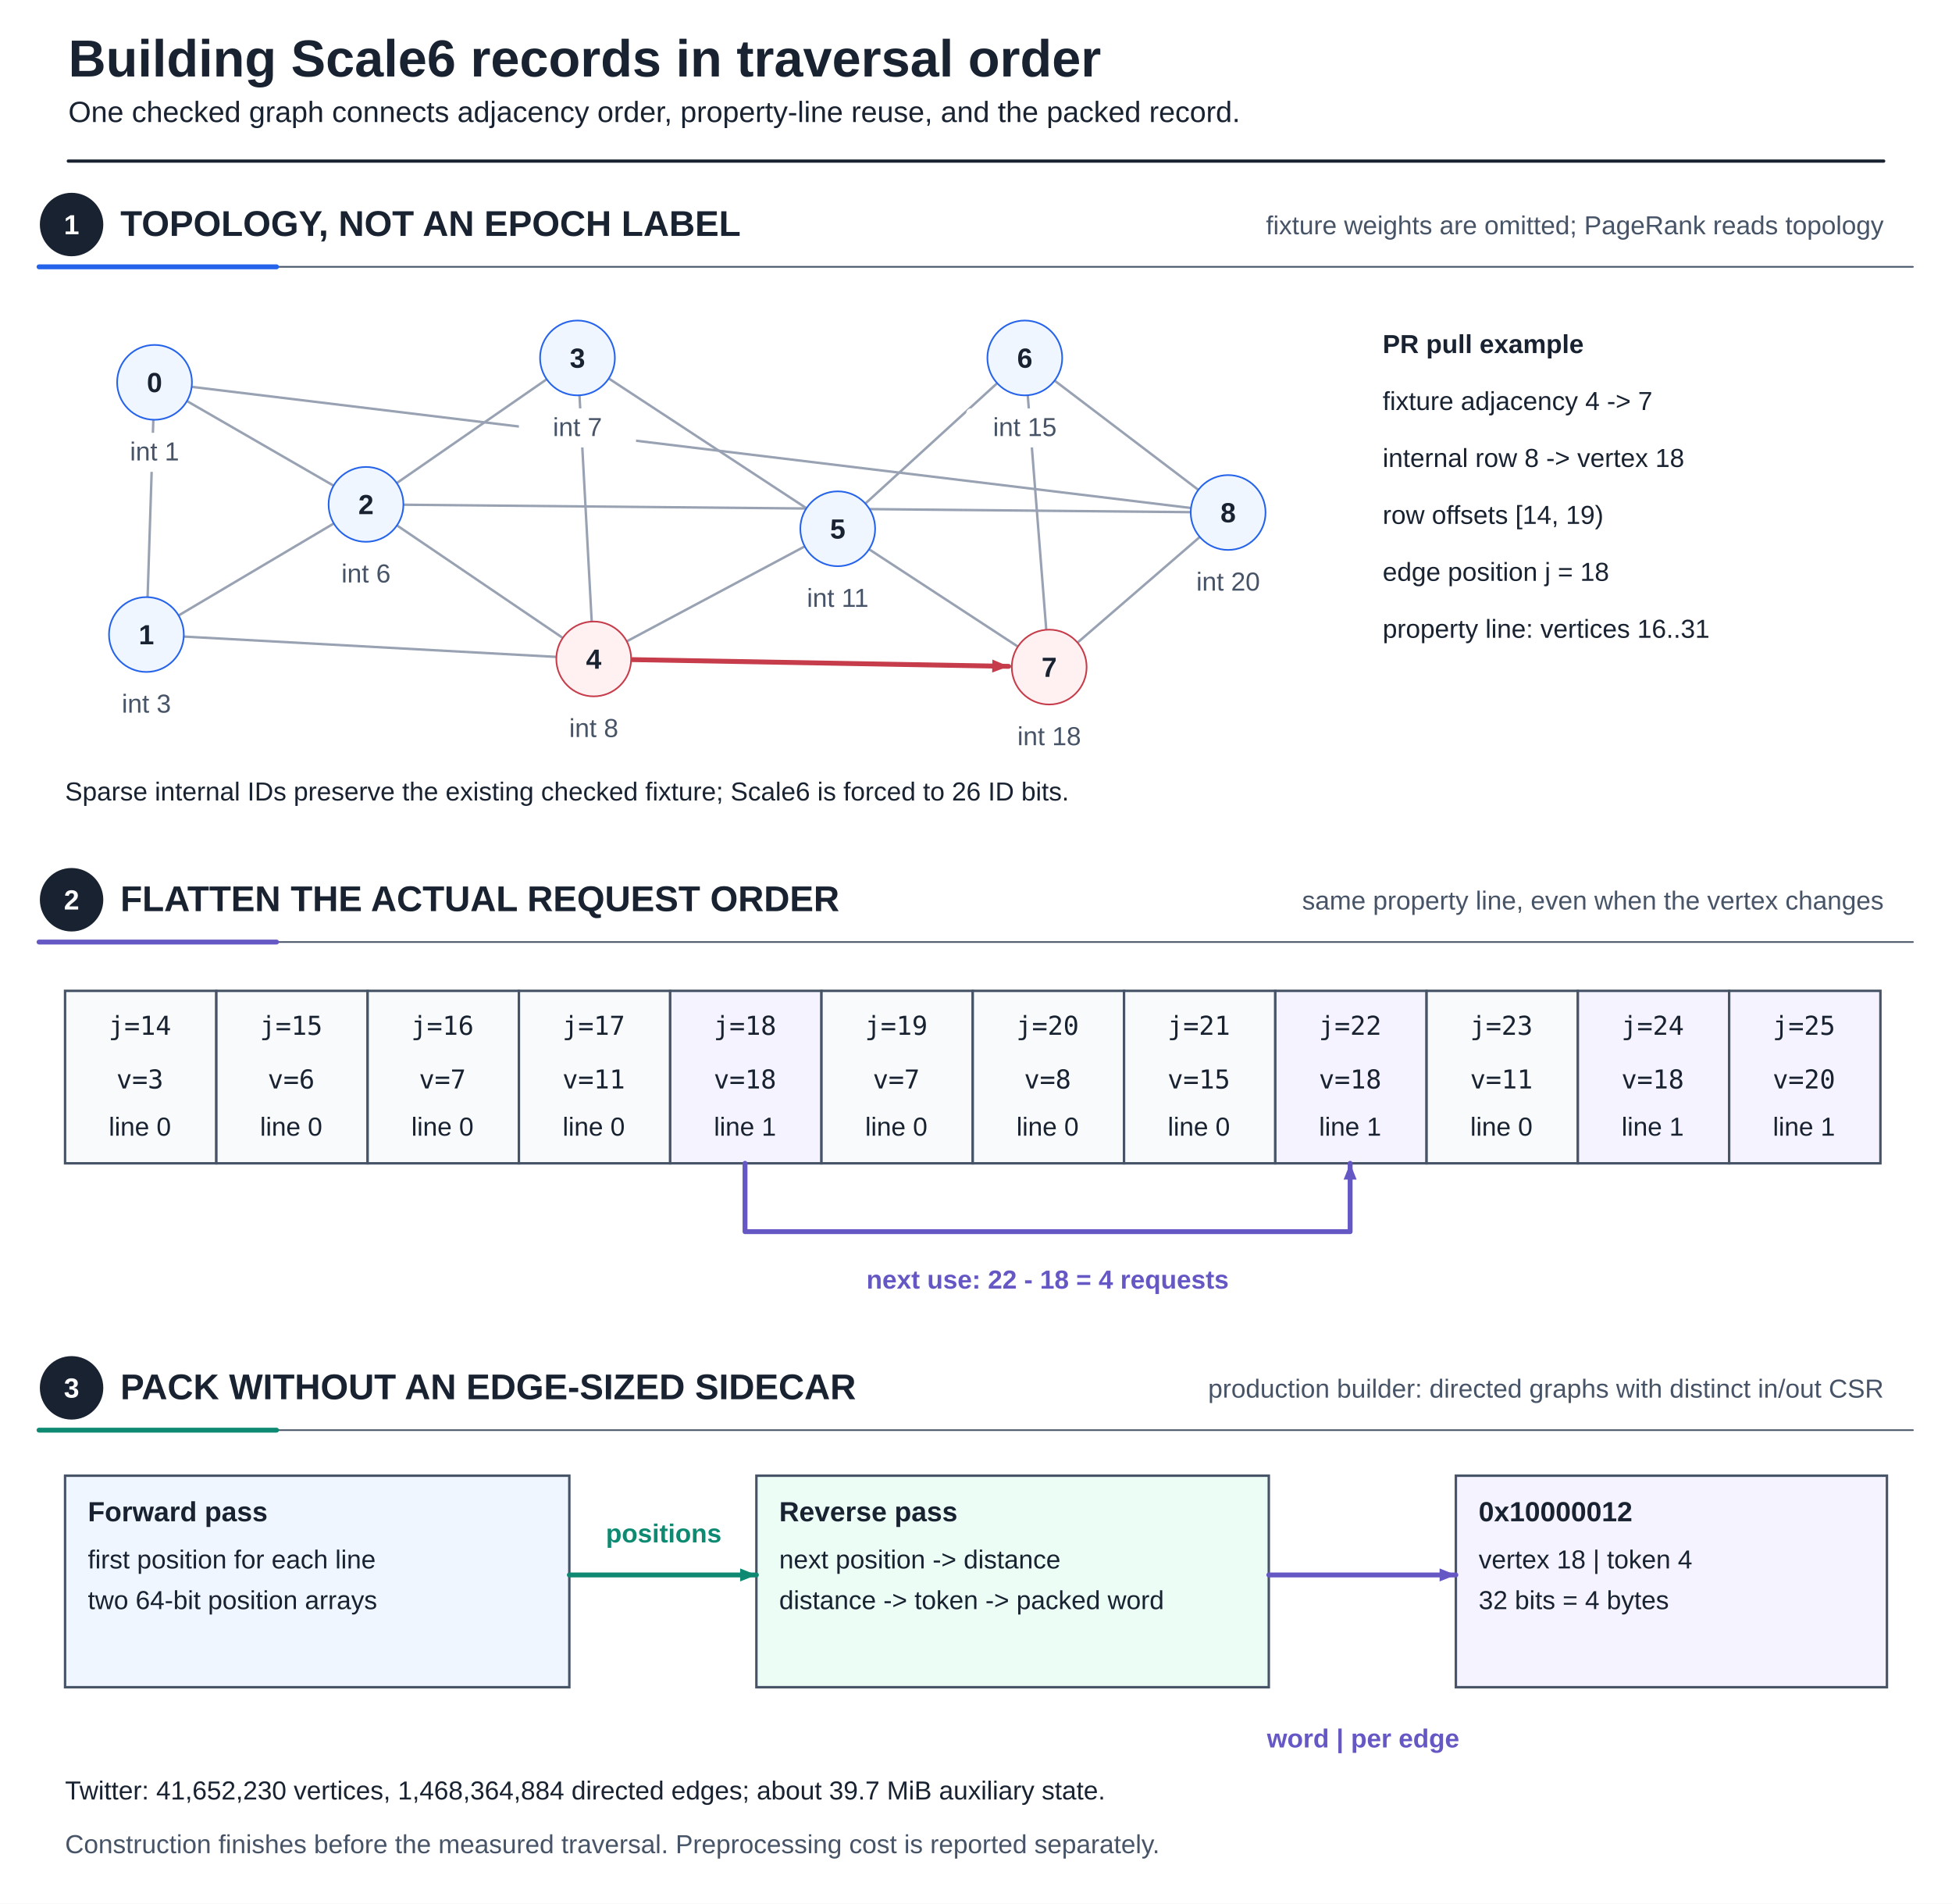
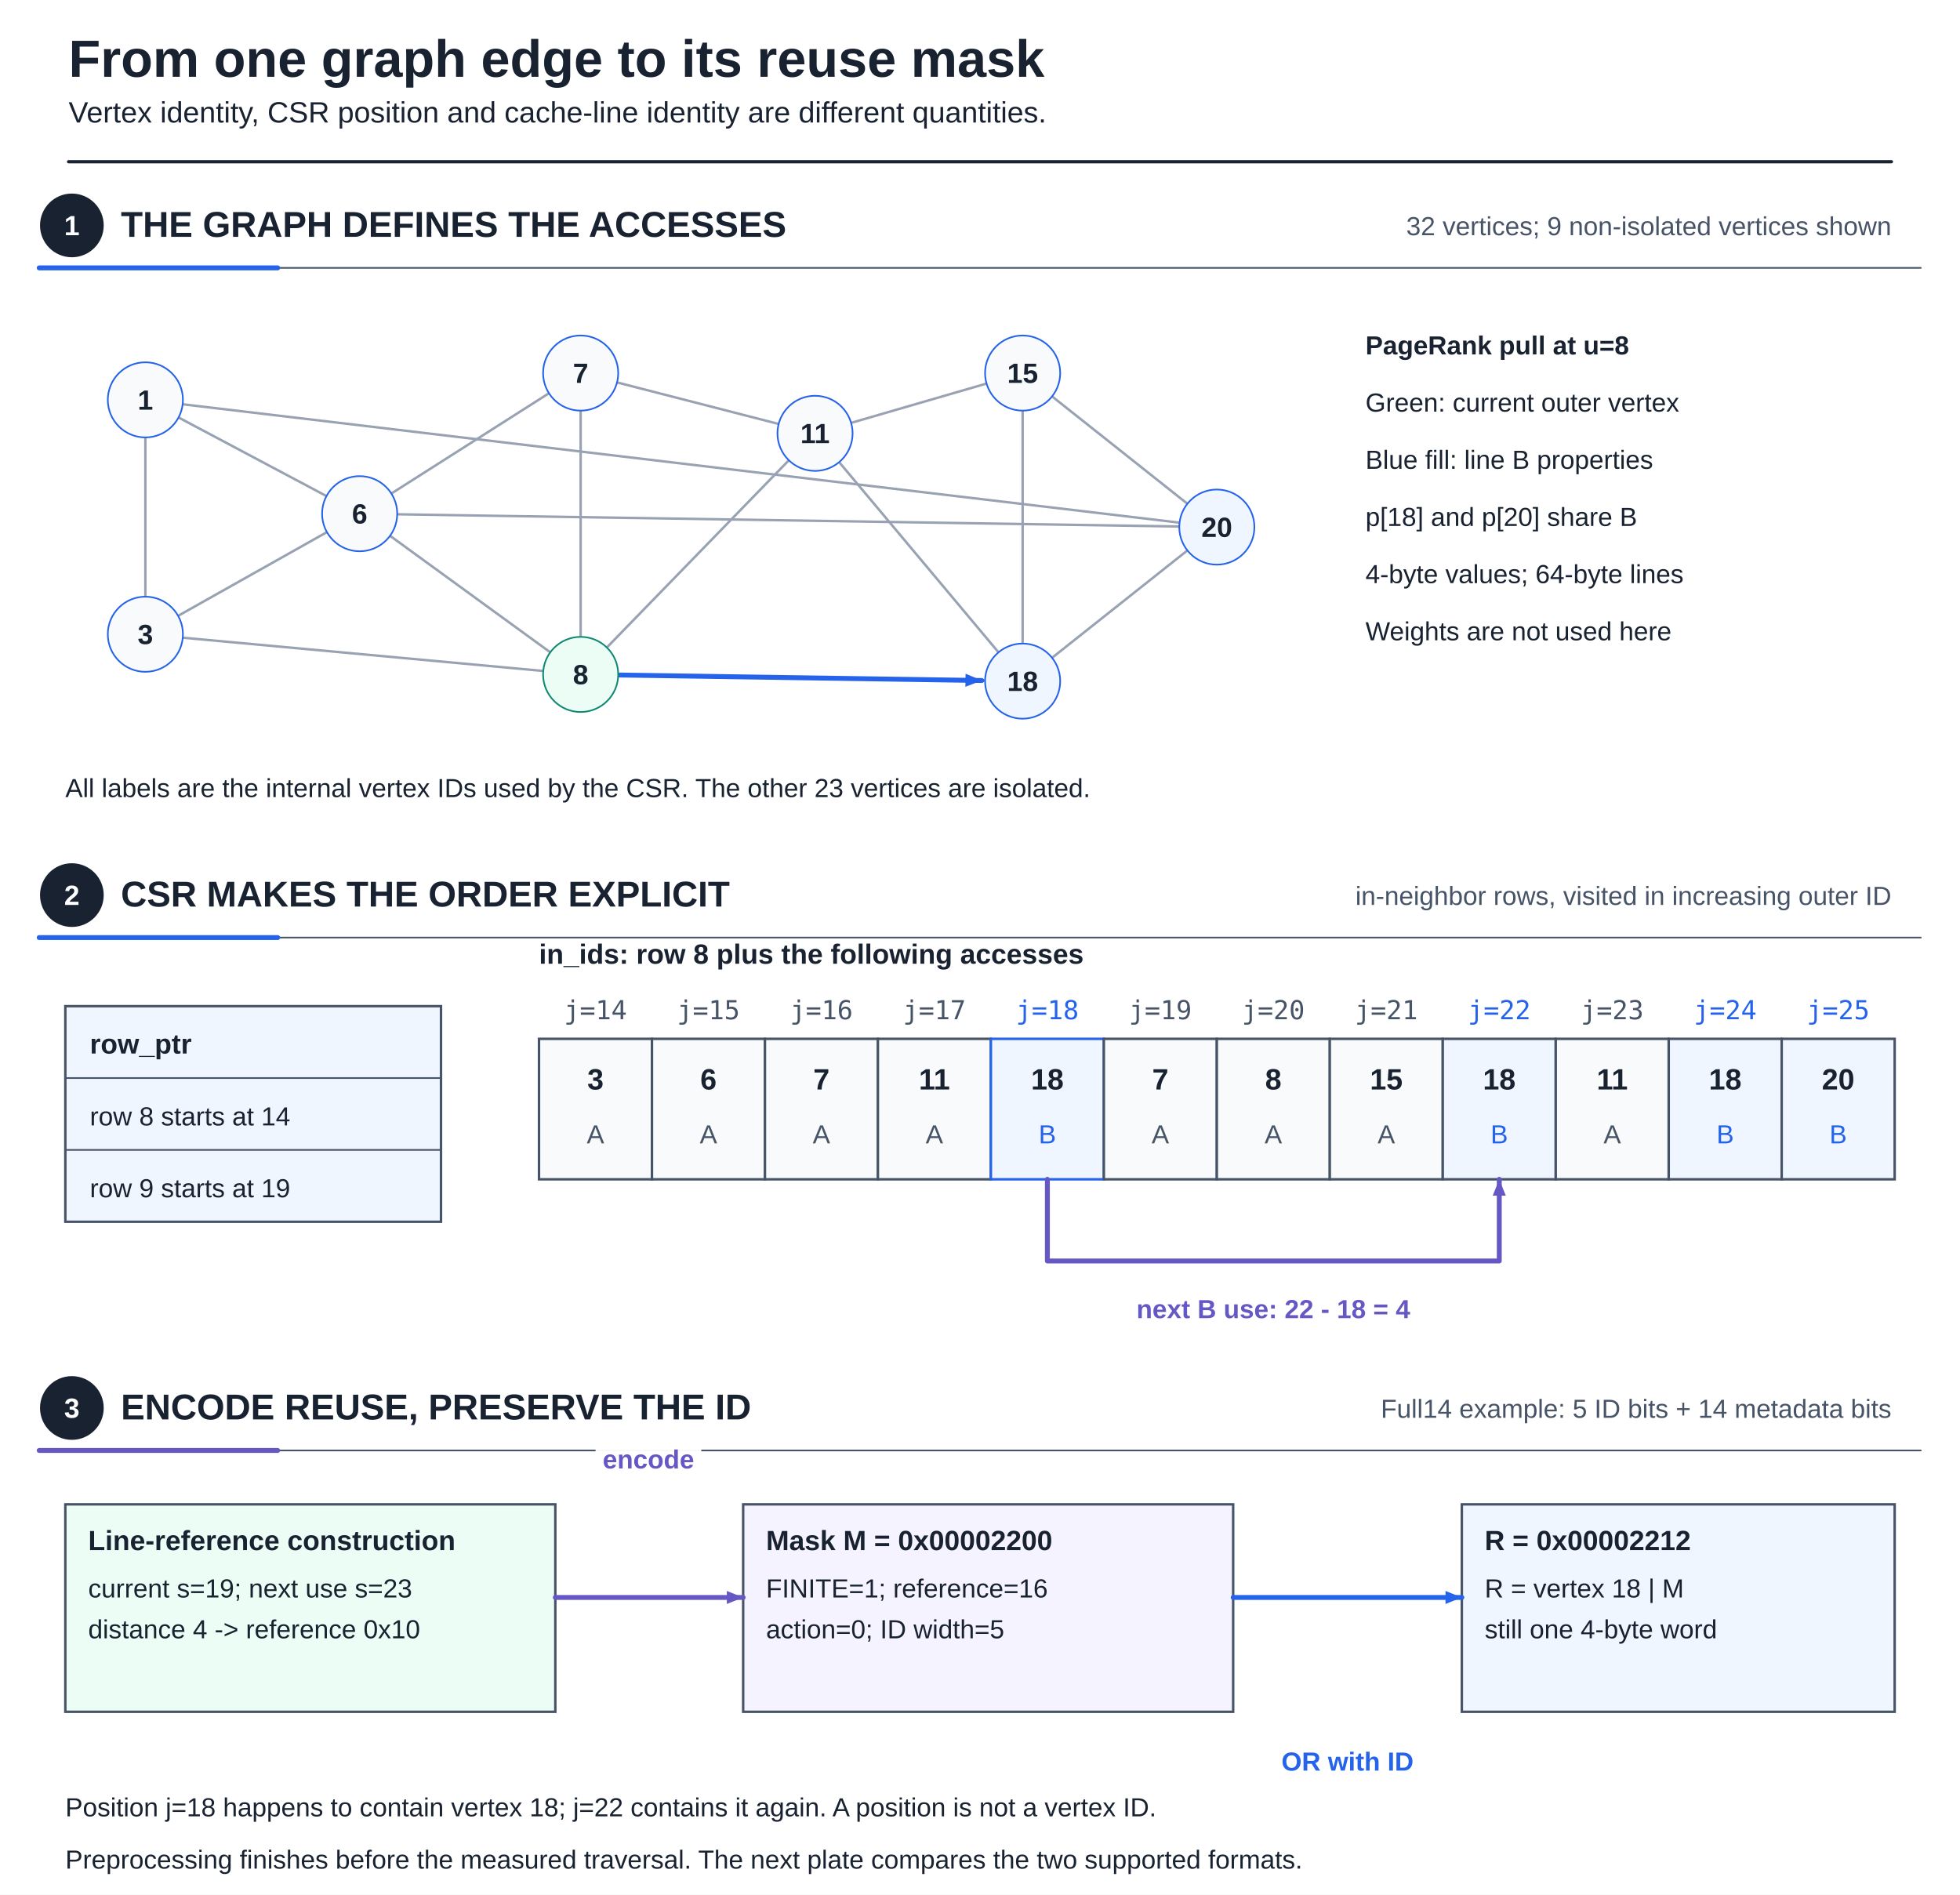
- <svg xmlns="http://www.w3.org/2000/svg" width="1200" height="1170" viewBox="0 0 1200 1170" role="img" aria-labelledby="title desc" fill="#182230" data-figure-schema="ecg-public/v1">
+ <svg xmlns="http://www.w3.org/2000/svg" width="1200" height="1160" viewBox="0 0 1200 1160" role="img" aria-labelledby="title desc" fill="#182230" data-figure-schema="ecg-public/v1">
  <defs>
    <marker id="arrow-blue" viewBox="0 0 10 8" markerWidth="11" markerHeight="8" refX="10" refY="4" orient="auto" markerUnits="userSpaceOnUse">
      <path d="M0 0 L10 4 L0 8 Z" fill="#2563EB" />
    </marker>
    <marker id="arrow-green" viewBox="0 0 10 8" markerWidth="11" markerHeight="8" refX="10" refY="4" orient="auto" markerUnits="userSpaceOnUse">
      <path d="M0 0 L10 4 L0 8 Z" fill="#0F8A72" />
    </marker>
    <marker id="arrow-amber" viewBox="0 0 10 8" markerWidth="11" markerHeight="8" refX="10" refY="4" orient="auto" markerUnits="userSpaceOnUse">
      <path d="M0 0 L10 4 L0 8 Z" fill="#C56A13" />
    </marker>
    <marker id="arrow-red" viewBox="0 0 10 8" markerWidth="11" markerHeight="8" refX="10" refY="4" orient="auto" markerUnits="userSpaceOnUse">
      <path d="M0 0 L10 4 L0 8 Z" fill="#C63C4A" />
    </marker>
    <marker id="arrow-purple" viewBox="0 0 10 8" markerWidth="11" markerHeight="8" refX="10" refY="4" orient="auto" markerUnits="userSpaceOnUse">
      <path d="M0 0 L10 4 L0 8 Z" fill="#6558C5" />
    </marker>
    <marker id="arrow-gray" viewBox="0 0 10 8" markerWidth="11" markerHeight="8" refX="10" refY="4" orient="auto" markerUnits="userSpaceOnUse">
      <path d="M0 0 L10 4 L0 8 Z" fill="#98A2B3" />
    </marker>
    <marker id="arrow-ink" viewBox="0 0 10 8" markerWidth="11" markerHeight="8" refX="10" refY="4" orient="auto" markerUnits="userSpaceOnUse">
      <path d="M0 0 L10 4 L0 8 Z" fill="#182230" />
    </marker>
    <style>
      :root { color-scheme: light dark; }
      @media (prefers-color-scheme: dark) {
        [fill="#FFFFFF"]{fill:#111827}[stroke="#FFFFFF"]{stroke:#111827}
        [fill="#F8FAFC"]{fill:#172033}[stroke="#F8FAFC"]{stroke:#172033}
        [fill="#EFF6FF"]{fill:#172554}[stroke="#EFF6FF"]{stroke:#172554}
        [fill="#ECFDF5"]{fill:#073B34}[stroke="#ECFDF5"]{stroke:#073B34}
        [fill="#FFF7ED"]{fill:#422A12}[stroke="#FFF7ED"]{stroke:#422A12}
        [fill="#FFF1F2"]{fill:#421B22}[stroke="#FFF1F2"]{stroke:#421B22}
        [fill="#F5F3FF"]{fill:#292349}[stroke="#F5F3FF"]{stroke:#292349}
        [fill="#182230"]{fill:#F8FAFC}[stroke="#182230"]{stroke:#F8FAFC}
        [fill="#475467"]{fill:#94A3B8}[stroke="#475467"]{stroke:#94A3B8}
        [fill="#98A2B3"]{fill:#A8B0BF}[stroke="#98A2B3"]{stroke:#A8B0BF}
        [fill="#2563EB"]{fill:#7FB0FF}[stroke="#2563EB"]{stroke:#7FB0FF}
        [fill="#0F8A72"]{fill:#5ED0B0}[stroke="#0F8A72"]{stroke:#5ED0B0}
        [fill="#C56A13"]{fill:#F0B36A}[stroke="#C56A13"]{stroke:#F0B36A}
        [fill="#6558C5"]{fill:#ADA4FF}[stroke="#6558C5"]{stroke:#ADA4FF}
        [fill="#C63C4A"]{fill:#F48B98}[stroke="#C63C4A"]{stroke:#F48B98}
      }
      .sans{font-family:"Liberation Sans","DejaVu Sans",Arial,sans-serif}
      .mono{font-family:"DejaVu Sans Mono","Liberation Mono",Consolas,monospace}
      .title{font-size:32px;font-weight:700}
      .subtitle{font-size:18px}
      .heading{font-size:22px;font-weight:700}
      .label{font-size:17px;font-weight:700}
      .body{font-size:16px}
</style>
  </defs>
-   <rect x="0" y="0" width="1200" height="1170" fill="#FFFFFF" />
-   <text x="42" y="47" text-anchor="start" class="sans title" fill="#182230" font-weight="700">Building Scale6 records in traversal order</text>
-   <text x="42" y="75" text-anchor="start" class="sans subtitle" fill="#182230">One checked graph connects adjacency order, property-line reuse, and the packed record.</text>
+   <rect x="0" y="0" width="1200" height="1160" fill="#FFFFFF" />
+   <text x="42" y="47" text-anchor="start" class="sans title" fill="#182230" font-weight="700">From one graph edge to its reuse mask</text>
+   <text x="42" y="75" text-anchor="start" class="sans subtitle" fill="#182230">Vertex identity, CSR position and cache-line identity are different quantities.</text>
  <line x1="42" y1="99" x2="1158" y2="99" stroke="#182230" stroke-width="2" stroke-linecap="round" vector-effect="non-scaling-stroke" />
  <circle cx="44" cy="138" r="19" fill="#182230" stroke="#182230" stroke-width="1" />
  <text x="44" y="144" text-anchor="middle" class="sans label" fill="#FFFFFF" font-weight="700">1</text>
-   <text x="74" y="145" text-anchor="start" class="sans heading" fill="#182230" font-weight="700">TOPOLOGY, NOT AN EPOCH LABEL</text>
-   <text x="1158" y="144" text-anchor="end" class="sans body" fill="#475467">fixture weights are omitted; PageRank reads topology</text>
+   <text x="74" y="145" text-anchor="start" class="sans heading" fill="#182230" font-weight="700">THE GRAPH DEFINES THE ACCESSES</text>
+   <text x="1158" y="144" text-anchor="end" class="sans body" fill="#475467">32 vertices; 9 non-isolated vertices shown</text>
  <line x1="24" y1="164" x2="1176" y2="164" stroke="#475467" stroke-width="1" stroke-linecap="round" vector-effect="non-scaling-stroke" />
  <line x1="24" y1="164" x2="170" y2="164" stroke="#2563EB" stroke-width="3" stroke-linecap="round" vector-effect="non-scaling-stroke" />
-   <line x1="95" y1="235" x2="90" y2="390" stroke="#98A2B3" stroke-width="1.5" stroke-linecap="round" vector-effect="non-scaling-stroke" />
-   <line x1="95" y1="235" x2="225" y2="310" stroke="#98A2B3" stroke-width="1.5" stroke-linecap="round" vector-effect="non-scaling-stroke" />
-   <line x1="95" y1="235" x2="755" y2="315" stroke="#98A2B3" stroke-width="1.5" stroke-linecap="round" vector-effect="non-scaling-stroke" />
-   <line x1="90" y1="390" x2="225" y2="310" stroke="#98A2B3" stroke-width="1.5" stroke-linecap="round" vector-effect="non-scaling-stroke" />
-   <line x1="90" y1="390" x2="365" y2="405" stroke="#98A2B3" stroke-width="1.5" stroke-linecap="round" vector-effect="non-scaling-stroke" />
-   <line x1="225" y1="310" x2="355" y2="220" stroke="#98A2B3" stroke-width="1.5" stroke-linecap="round" vector-effect="non-scaling-stroke" />
-   <line x1="225" y1="310" x2="365" y2="405" stroke="#98A2B3" stroke-width="1.5" stroke-linecap="round" vector-effect="non-scaling-stroke" />
-   <line x1="225" y1="310" x2="755" y2="315" stroke="#98A2B3" stroke-width="1.5" stroke-linecap="round" vector-effect="non-scaling-stroke" />
-   <line x1="355" y1="220" x2="365" y2="405" stroke="#98A2B3" stroke-width="1.5" stroke-linecap="round" vector-effect="non-scaling-stroke" />
-   <line x1="355" y1="220" x2="515" y2="325" stroke="#98A2B3" stroke-width="1.5" stroke-linecap="round" vector-effect="non-scaling-stroke" />
-   <line x1="365" y1="405" x2="515" y2="325" stroke="#98A2B3" stroke-width="1.5" stroke-linecap="round" vector-effect="non-scaling-stroke" />
-   <line x1="365" y1="405" x2="645" y2="410" stroke="#98A2B3" stroke-width="1.5" stroke-linecap="round" vector-effect="non-scaling-stroke" />
-   <line x1="515" y1="325" x2="630" y2="220" stroke="#98A2B3" stroke-width="1.5" stroke-linecap="round" vector-effect="non-scaling-stroke" />
-   <line x1="515" y1="325" x2="645" y2="410" stroke="#98A2B3" stroke-width="1.5" stroke-linecap="round" vector-effect="non-scaling-stroke" />
-   <line x1="630" y1="220" x2="645" y2="410" stroke="#98A2B3" stroke-width="1.5" stroke-linecap="round" vector-effect="non-scaling-stroke" />
-   <line x1="630" y1="220" x2="755" y2="315" stroke="#98A2B3" stroke-width="1.5" stroke-linecap="round" vector-effect="non-scaling-stroke" />
-   <line x1="645" y1="410" x2="755" y2="315" stroke="#98A2B3" stroke-width="1.5" stroke-linecap="round" vector-effect="non-scaling-stroke" />
-   <path d="M387.996 405.411 L620.004 409.554" fill="none" stroke="#C63C4A" stroke-width="3" stroke-linecap="round" stroke-linejoin="round" vector-effect="non-scaling-stroke" marker-end="url(#arrow-red)" data-flow-kind="model-edge" data-flow-underlay="false" />
-   <circle cx="95" cy="235" r="23" fill="#EFF6FF" stroke="#2563EB" stroke-width="1" />
-   <text x="95" y="241" text-anchor="middle" class="sans label" fill="#182230" font-weight="700">0</text>
-   <rect x="59" y="266" width="72" height="24" rx="3" fill="#FFFFFF" stroke="#FFFFFF" stroke-width="0" data-shape="rect" data-x="59" data-y="266" data-width="72" data-height="24" />
-   <text x="95" y="283" text-anchor="middle" class="sans body" fill="#475467">int 1</text>
-   <circle cx="90" cy="390" r="23" fill="#EFF6FF" stroke="#2563EB" stroke-width="1" />
-   <text x="90" y="396" text-anchor="middle" class="sans label" fill="#182230" font-weight="700">1</text>
-   <rect x="54" y="421" width="72" height="24" rx="3" fill="#FFFFFF" stroke="#FFFFFF" stroke-width="0" data-shape="rect" data-x="54" data-y="421" data-width="72" data-height="24" />
-   <text x="90" y="438" text-anchor="middle" class="sans body" fill="#475467">int 3</text>
-   <circle cx="225" cy="310" r="23" fill="#EFF6FF" stroke="#2563EB" stroke-width="1" />
-   <text x="225" y="316" text-anchor="middle" class="sans label" fill="#182230" font-weight="700">2</text>
-   <rect x="189" y="341" width="72" height="24" rx="3" fill="#FFFFFF" stroke="#FFFFFF" stroke-width="0" data-shape="rect" data-x="189" data-y="341" data-width="72" data-height="24" />
-   <text x="225" y="358" text-anchor="middle" class="sans body" fill="#475467">int 6</text>
-   <circle cx="355" cy="220" r="23" fill="#EFF6FF" stroke="#2563EB" stroke-width="1" />
-   <text x="355" y="226" text-anchor="middle" class="sans label" fill="#182230" font-weight="700">3</text>
-   <rect x="319" y="251" width="72" height="24" rx="3" fill="#FFFFFF" stroke="#FFFFFF" stroke-width="0" data-shape="rect" data-x="319" data-y="251" data-width="72" data-height="24" />
-   <text x="355" y="268" text-anchor="middle" class="sans body" fill="#475467">int 7</text>
-   <circle cx="365" cy="405" r="23" fill="#FFF1F2" stroke="#C63C4A" stroke-width="1" />
-   <text x="365" y="411" text-anchor="middle" class="sans label" fill="#182230" font-weight="700">4</text>
-   <rect x="329" y="436" width="72" height="24" rx="3" fill="#FFFFFF" stroke="#FFFFFF" stroke-width="0" data-shape="rect" data-x="329" data-y="436" data-width="72" data-height="24" />
-   <text x="365" y="453" text-anchor="middle" class="sans body" fill="#475467">int 8</text>
-   <circle cx="515" cy="325" r="23" fill="#EFF6FF" stroke="#2563EB" stroke-width="1" />
-   <text x="515" y="331" text-anchor="middle" class="sans label" fill="#182230" font-weight="700">5</text>
-   <rect x="479" y="356" width="72" height="24" rx="3" fill="#FFFFFF" stroke="#FFFFFF" stroke-width="0" data-shape="rect" data-x="479" data-y="356" data-width="72" data-height="24" />
-   <text x="515" y="373" text-anchor="middle" class="sans body" fill="#475467">int 11</text>
-   <circle cx="630" cy="220" r="23" fill="#EFF6FF" stroke="#2563EB" stroke-width="1" />
-   <text x="630" y="226" text-anchor="middle" class="sans label" fill="#182230" font-weight="700">6</text>
-   <rect x="594" y="251" width="72" height="24" rx="3" fill="#FFFFFF" stroke="#FFFFFF" stroke-width="0" data-shape="rect" data-x="594" data-y="251" data-width="72" data-height="24" />
-   <text x="630" y="268" text-anchor="middle" class="sans body" fill="#475467">int 15</text>
-   <circle cx="645" cy="410" r="23" fill="#FFF1F2" stroke="#C63C4A" stroke-width="1" />
-   <text x="645" y="416" text-anchor="middle" class="sans label" fill="#182230" font-weight="700">7</text>
-   <rect x="609" y="441" width="72" height="24" rx="3" fill="#FFFFFF" stroke="#FFFFFF" stroke-width="0" data-shape="rect" data-x="609" data-y="441" data-width="72" data-height="24" />
-   <text x="645" y="458" text-anchor="middle" class="sans body" fill="#475467">int 18</text>
-   <circle cx="755" cy="315" r="23" fill="#EFF6FF" stroke="#2563EB" stroke-width="1" />
-   <text x="755" y="321" text-anchor="middle" class="sans label" fill="#182230" font-weight="700">8</text>
-   <rect x="719" y="346" width="72" height="24" rx="3" fill="#FFFFFF" stroke="#FFFFFF" stroke-width="0" data-shape="rect" data-x="719" data-y="346" data-width="72" data-height="24" />
-   <text x="755" y="363" text-anchor="middle" class="sans body" fill="#475467">int 20</text>
-   <text x="850" y="217" text-anchor="start" class="sans body" fill="#182230" font-weight="700">PR pull example</text>
-   <text x="850" y="252" text-anchor="start" class="sans body" fill="#182230">fixture adjacency 4 -&gt; 7</text>
-   <text x="850" y="287" text-anchor="start" class="sans body" fill="#182230">internal row 8 -&gt; vertex 18</text>
-   <text x="850" y="322" text-anchor="start" class="sans body" fill="#182230">row offsets [14, 19)</text>
-   <text x="850" y="357" text-anchor="start" class="sans body" fill="#182230">edge position j = 18</text>
-   <text x="850" y="392" text-anchor="start" class="sans body" fill="#182230">property line: vertices 16..31</text>
-   <text x="40" y="492" text-anchor="start" class="sans body" fill="#182230">Sparse internal IDs preserve the existing checked fixture; Scale6 is forced to 26 ID bits.</text>
-   <circle cx="44" cy="553" r="19" fill="#182230" stroke="#182230" stroke-width="1" />
-   <text x="44" y="559" text-anchor="middle" class="sans label" fill="#FFFFFF" font-weight="700">2</text>
-   <text x="74" y="560" text-anchor="start" class="sans heading" fill="#182230" font-weight="700">FLATTEN THE ACTUAL REQUEST ORDER</text>
-   <text x="1158" y="559" text-anchor="end" class="sans body" fill="#475467">same property line, even when the vertex changes</text>
-   <line x1="24" y1="579" x2="1176" y2="579" stroke="#475467" stroke-width="1" stroke-linecap="round" vector-effect="non-scaling-stroke" />
-   <line x1="24" y1="579" x2="170" y2="579" stroke="#6558C5" stroke-width="3" stroke-linecap="round" vector-effect="non-scaling-stroke" />
-   <rect x="40" y="609" width="93" height="106" rx="0" fill="#F8FAFC" stroke="#475467" stroke-width="1.5" data-shape="rect" data-x="40" data-y="609" data-width="93" data-height="106" />
-   <text x="86" y="636" text-anchor="middle" class="mono body" fill="#182230">j=14</text>
-   <text x="86" y="669" text-anchor="middle" class="mono body" fill="#182230">v=3</text>
-   <text x="86" y="698" text-anchor="middle" class="sans body" fill="#182230">line 0</text>
-   <rect x="133" y="609" width="93" height="106" rx="0" fill="#F8FAFC" stroke="#475467" stroke-width="1.5" data-shape="rect" data-x="133" data-y="609" data-width="93" data-height="106" />
-   <text x="179" y="636" text-anchor="middle" class="mono body" fill="#182230">j=15</text>
-   <text x="179" y="669" text-anchor="middle" class="mono body" fill="#182230">v=6</text>
-   <text x="179" y="698" text-anchor="middle" class="sans body" fill="#182230">line 0</text>
-   <rect x="226" y="609" width="93" height="106" rx="0" fill="#F8FAFC" stroke="#475467" stroke-width="1.5" data-shape="rect" data-x="226" data-y="609" data-width="93" data-height="106" />
-   <text x="272" y="636" text-anchor="middle" class="mono body" fill="#182230">j=16</text>
-   <text x="272" y="669" text-anchor="middle" class="mono body" fill="#182230">v=7</text>
-   <text x="272" y="698" text-anchor="middle" class="sans body" fill="#182230">line 0</text>
-   <rect x="319" y="609" width="93" height="106" rx="0" fill="#F8FAFC" stroke="#475467" stroke-width="1.5" data-shape="rect" data-x="319" data-y="609" data-width="93" data-height="106" />
-   <text x="365" y="636" text-anchor="middle" class="mono body" fill="#182230">j=17</text>
-   <text x="365" y="669" text-anchor="middle" class="mono body" fill="#182230">v=11</text>
-   <text x="365" y="698" text-anchor="middle" class="sans body" fill="#182230">line 0</text>
-   <rect x="412" y="609" width="93" height="106" rx="0" fill="#F5F3FF" stroke="#475467" stroke-width="1.5" data-shape="rect" data-x="412" data-y="609" data-width="93" data-height="106" />
-   <text x="458" y="636" text-anchor="middle" class="mono body" fill="#182230">j=18</text>
-   <text x="458" y="669" text-anchor="middle" class="mono body" fill="#182230">v=18</text>
-   <text x="458" y="698" text-anchor="middle" class="sans body" fill="#182230">line 1</text>
-   <rect x="505" y="609" width="93" height="106" rx="0" fill="#F8FAFC" stroke="#475467" stroke-width="1.5" data-shape="rect" data-x="505" data-y="609" data-width="93" data-height="106" />
-   <text x="551" y="636" text-anchor="middle" class="mono body" fill="#182230">j=19</text>
-   <text x="551" y="669" text-anchor="middle" class="mono body" fill="#182230">v=7</text>
-   <text x="551" y="698" text-anchor="middle" class="sans body" fill="#182230">line 0</text>
-   <rect x="598" y="609" width="93" height="106" rx="0" fill="#F8FAFC" stroke="#475467" stroke-width="1.5" data-shape="rect" data-x="598" data-y="609" data-width="93" data-height="106" />
-   <text x="644" y="636" text-anchor="middle" class="mono body" fill="#182230">j=20</text>
-   <text x="644" y="669" text-anchor="middle" class="mono body" fill="#182230">v=8</text>
-   <text x="644" y="698" text-anchor="middle" class="sans body" fill="#182230">line 0</text>
-   <rect x="691" y="609" width="93" height="106" rx="0" fill="#F8FAFC" stroke="#475467" stroke-width="1.5" data-shape="rect" data-x="691" data-y="609" data-width="93" data-height="106" />
-   <text x="737" y="636" text-anchor="middle" class="mono body" fill="#182230">j=21</text>
-   <text x="737" y="669" text-anchor="middle" class="mono body" fill="#182230">v=15</text>
-   <text x="737" y="698" text-anchor="middle" class="sans body" fill="#182230">line 0</text>
-   <rect x="784" y="609" width="93" height="106" rx="0" fill="#F5F3FF" stroke="#475467" stroke-width="1.5" data-shape="rect" data-x="784" data-y="609" data-width="93" data-height="106" />
-   <text x="830" y="636" text-anchor="middle" class="mono body" fill="#182230">j=22</text>
-   <text x="830" y="669" text-anchor="middle" class="mono body" fill="#182230">v=18</text>
-   <text x="830" y="698" text-anchor="middle" class="sans body" fill="#182230">line 1</text>
-   <rect x="877" y="609" width="93" height="106" rx="0" fill="#F8FAFC" stroke="#475467" stroke-width="1.5" data-shape="rect" data-x="877" data-y="609" data-width="93" data-height="106" />
-   <text x="923" y="636" text-anchor="middle" class="mono body" fill="#182230">j=23</text>
-   <text x="923" y="669" text-anchor="middle" class="mono body" fill="#182230">v=11</text>
-   <text x="923" y="698" text-anchor="middle" class="sans body" fill="#182230">line 0</text>
-   <rect x="970" y="609" width="93" height="106" rx="0" fill="#F5F3FF" stroke="#475467" stroke-width="1.5" data-shape="rect" data-x="970" data-y="609" data-width="93" data-height="106" />
-   <text x="1016" y="636" text-anchor="middle" class="mono body" fill="#182230">j=24</text>
-   <text x="1016" y="669" text-anchor="middle" class="mono body" fill="#182230">v=18</text>
-   <text x="1016" y="698" text-anchor="middle" class="sans body" fill="#182230">line 1</text>
-   <rect x="1063" y="609" width="93" height="106" rx="0" fill="#F5F3FF" stroke="#475467" stroke-width="1.5" data-shape="rect" data-x="1063" data-y="609" data-width="93" data-height="106" />
-   <text x="1109" y="636" text-anchor="middle" class="mono body" fill="#182230">j=25</text>
-   <text x="1109" y="669" text-anchor="middle" class="mono body" fill="#182230">v=20</text>
-   <text x="1109" y="698" text-anchor="middle" class="sans body" fill="#182230">line 1</text>
-   <path d="M458 715 L458 757 L830 757 L830 715" fill="none" stroke="#6558C5" stroke-width="3" stroke-linecap="round" stroke-linejoin="round" vector-effect="non-scaling-stroke" marker-end="url(#arrow-purple)" data-flow-kind="dependency" data-flow-underlay="false" data-flow-label="next use: 22 - 18 = 4 requests" />
-   <rect x="502.20" y="775.00" width="283.60" height="22" rx="3" fill="#FFFFFF" fill-opacity="0.96" data-label-background="true" />
-   <text x="644" y="792" text-anchor="middle" class="sans body" fill="#6558C5" font-weight="700">next use: 22 - 18 = 4 requests</text>
-   <circle cx="44" cy="853" r="19" fill="#182230" stroke="#182230" stroke-width="1" />
-   <text x="44" y="859" text-anchor="middle" class="sans label" fill="#FFFFFF" font-weight="700">3</text>
-   <text x="74" y="860" text-anchor="start" class="sans heading" fill="#182230" font-weight="700">PACK WITHOUT AN EDGE-SIZED SIDECAR</text>
-   <text x="1158" y="859" text-anchor="end" class="sans body" fill="#475467">production builder: directed graphs with distinct in/out CSR</text>
-   <line x1="24" y1="879" x2="1176" y2="879" stroke="#475467" stroke-width="1" stroke-linecap="round" vector-effect="non-scaling-stroke" />
-   <line x1="24" y1="879" x2="170" y2="879" stroke="#0F8A72" stroke-width="3" stroke-linecap="round" vector-effect="non-scaling-stroke" />
-   <rect x="40" y="907" width="310" height="130" rx="0" fill="#EFF6FF" stroke="#475467" stroke-width="1.5" data-shape="rect" data-x="40" data-y="907" data-width="310" data-height="130" />
-   <text x="54" y="935" text-anchor="start" class="sans label" fill="#182230" font-weight="700">Forward pass</text>
-   <text x="54" y="964" text-anchor="start" class="sans body" fill="#182230">first position for each line</text>
-   <text x="54" y="989" text-anchor="start" class="sans body" fill="#182230">two 64-bit position arrays</text>
-   <rect x="465" y="907" width="315" height="130" rx="0" fill="#ECFDF5" stroke="#475467" stroke-width="1.5" data-shape="rect" data-x="465" data-y="907" data-width="315" data-height="130" />
-   <text x="479" y="935" text-anchor="start" class="sans label" fill="#182230" font-weight="700">Reverse pass</text>
-   <text x="479" y="964" text-anchor="start" class="sans body" fill="#182230">next position -&gt; distance</text>
-   <text x="479" y="989" text-anchor="start" class="sans body" fill="#182230">distance -&gt; token -&gt; packed word</text>
-   <path d="M350 968 L465 968" fill="none" stroke="#0F8A72" stroke-width="3" stroke-linecap="round" stroke-linejoin="round" vector-effect="non-scaling-stroke" marker-end="url(#arrow-green)" data-flow-kind="control" data-flow-underlay="false" data-flow-label="positions" />
-   <rect x="361.96" y="931.00" width="92.08" height="22" rx="3" fill="#FFFFFF" fill-opacity="0.96" data-label-background="true" />
-   <text x="408" y="948" text-anchor="middle" class="sans body" fill="#0F8A72" font-weight="700">positions</text>
-   <rect x="895" y="907" width="265" height="130" rx="0" fill="#F5F3FF" stroke="#475467" stroke-width="1.5" data-shape="rect" data-x="895" data-y="907" data-width="265" data-height="130" />
-   <text x="909" y="935" text-anchor="start" class="sans label" fill="#182230" font-weight="700">0x10000012</text>
-   <text x="909" y="964" text-anchor="start" class="sans body" fill="#182230">vertex 18 | token 4</text>
-   <text x="909" y="989" text-anchor="start" class="sans body" fill="#182230">32 bits = 4 bytes</text>
-   <path d="M780 968 L895 968" fill="none" stroke="#6558C5" stroke-width="3" stroke-linecap="round" stroke-linejoin="round" vector-effect="non-scaling-stroke" marker-end="url(#arrow-purple)" data-flow-kind="transfer" data-flow-underlay="false" data-flow-label="word" data-flow-cadence="per edge" />
-   <rect x="764.60" y="1057.00" width="146.80" height="22" rx="3" fill="#FFFFFF" fill-opacity="0.96" data-label-background="true" />
-   <text x="838" y="1074" text-anchor="middle" class="sans body" fill="#6558C5" font-weight="700">word | per edge</text>
-   <text x="40" y="1106" text-anchor="start" class="sans body" fill="#182230">Twitter: 41,652,230 vertices, 1,468,364,884 directed edges; about 39.7 MiB auxiliary state.</text>
-   <text x="40" y="1139" text-anchor="start" class="sans body" fill="#475467">Construction finishes before the measured traversal. Preprocessing cost is reported separately.</text>
+   <line x1="89.0" y1="244.8" x2="89.0" y2="388.3" stroke="#98A2B3" stroke-width="1.5" stroke-linecap="round" vector-effect="non-scaling-stroke" />
+   <line x1="89.0" y1="244.8" x2="220.2" y2="314.5" stroke="#98A2B3" stroke-width="1.5" stroke-linecap="round" vector-effect="non-scaling-stroke" />
+   <line x1="89.0" y1="244.8" x2="745.0" y2="322.7" stroke="#98A2B3" stroke-width="1.5" stroke-linecap="round" vector-effect="non-scaling-stroke" />
+   <line x1="89.0" y1="388.3" x2="220.2" y2="314.5" stroke="#98A2B3" stroke-width="1.5" stroke-linecap="round" vector-effect="non-scaling-stroke" />
+   <line x1="89.0" y1="388.3" x2="355.5" y2="412.9" stroke="#98A2B3" stroke-width="1.5" stroke-linecap="round" vector-effect="non-scaling-stroke" />
+   <line x1="220.2" y1="314.5" x2="355.5" y2="228.4" stroke="#98A2B3" stroke-width="1.5" stroke-linecap="round" vector-effect="non-scaling-stroke" />
+   <line x1="220.2" y1="314.5" x2="355.5" y2="412.9" stroke="#98A2B3" stroke-width="1.5" stroke-linecap="round" vector-effect="non-scaling-stroke" />
+   <line x1="220.2" y1="314.5" x2="745.0" y2="322.7" stroke="#98A2B3" stroke-width="1.5" stroke-linecap="round" vector-effect="non-scaling-stroke" />
+   <line x1="355.5" y1="228.4" x2="355.5" y2="412.9" stroke="#98A2B3" stroke-width="1.5" stroke-linecap="round" vector-effect="non-scaling-stroke" />
+   <line x1="355.5" y1="228.4" x2="499.0" y2="265.3" stroke="#98A2B3" stroke-width="1.5" stroke-linecap="round" vector-effect="non-scaling-stroke" />
+   <line x1="355.5" y1="412.9" x2="499.0" y2="265.3" stroke="#98A2B3" stroke-width="1.5" stroke-linecap="round" vector-effect="non-scaling-stroke" />
+   <line x1="355.5" y1="412.9" x2="626.1" y2="417.0" stroke="#98A2B3" stroke-width="1.5" stroke-linecap="round" vector-effect="non-scaling-stroke" />
+   <line x1="499.0" y1="265.3" x2="626.1" y2="228.4" stroke="#98A2B3" stroke-width="1.5" stroke-linecap="round" vector-effect="non-scaling-stroke" />
+   <line x1="499.0" y1="265.3" x2="626.1" y2="417.0" stroke="#98A2B3" stroke-width="1.5" stroke-linecap="round" vector-effect="non-scaling-stroke" />
+   <line x1="626.1" y1="228.4" x2="626.1" y2="417.0" stroke="#98A2B3" stroke-width="1.5" stroke-linecap="round" vector-effect="non-scaling-stroke" />
+   <line x1="626.1" y1="228.4" x2="745.0" y2="322.7" stroke="#98A2B3" stroke-width="1.5" stroke-linecap="round" vector-effect="non-scaling-stroke" />
+   <line x1="626.1" y1="417.0" x2="745.0" y2="322.7" stroke="#98A2B3" stroke-width="1.5" stroke-linecap="round" vector-effect="non-scaling-stroke" />
+   <path d="M379.497 413.264 L601.103 416.621" fill="none" stroke="#2563EB" stroke-width="3" stroke-linecap="round" stroke-linejoin="round" vector-effect="non-scaling-stroke" marker-end="url(#arrow-blue)" data-flow-kind="model-edge" data-flow-underlay="false" />
+   <circle cx="89.0" cy="244.8" r="23" fill="#F8FAFC" stroke="#2563EB" stroke-width="1" />
+   <text x="89.0" y="250.8" text-anchor="middle" class="sans label" fill="#182230" font-weight="700">1</text>
+   <circle cx="89.0" cy="388.3" r="23" fill="#F8FAFC" stroke="#2563EB" stroke-width="1" />
+   <text x="89.0" y="394.3" text-anchor="middle" class="sans label" fill="#182230" font-weight="700">3</text>
+   <circle cx="220.2" cy="314.5" r="23" fill="#F8FAFC" stroke="#2563EB" stroke-width="1" />
+   <text x="220.2" y="320.5" text-anchor="middle" class="sans label" fill="#182230" font-weight="700">6</text>
+   <circle cx="355.5" cy="228.4" r="23" fill="#F8FAFC" stroke="#2563EB" stroke-width="1" />
+   <text x="355.5" y="234.4" text-anchor="middle" class="sans label" fill="#182230" font-weight="700">7</text>
+   <circle cx="355.5" cy="412.9" r="23" fill="#ECFDF5" stroke="#0F8A72" stroke-width="1" />
+   <text x="355.5" y="418.9" text-anchor="middle" class="sans label" fill="#182230" font-weight="700">8</text>
+   <circle cx="499.0" cy="265.3" r="23" fill="#F8FAFC" stroke="#2563EB" stroke-width="1" />
+   <text x="499.0" y="271.3" text-anchor="middle" class="sans label" fill="#182230" font-weight="700">11</text>
+   <circle cx="626.1" cy="228.4" r="23" fill="#F8FAFC" stroke="#2563EB" stroke-width="1" />
+   <text x="626.1" y="234.4" text-anchor="middle" class="sans label" fill="#182230" font-weight="700">15</text>
+   <circle cx="626.1" cy="417.0" r="23" fill="#EFF6FF" stroke="#2563EB" stroke-width="1" />
+   <text x="626.1" y="423.0" text-anchor="middle" class="sans label" fill="#182230" font-weight="700">18</text>
+   <circle cx="745.0" cy="322.7" r="23" fill="#EFF6FF" stroke="#2563EB" stroke-width="1" />
+   <text x="745.0" y="328.7" text-anchor="middle" class="sans label" fill="#182230" font-weight="700">20</text>
+   <text x="836" y="217" text-anchor="start" class="sans body" fill="#182230" font-weight="700">PageRank pull at u=8</text>
+   <text x="836" y="252" text-anchor="start" class="sans body" fill="#182230">Green: current outer vertex</text>
+   <text x="836" y="287" text-anchor="start" class="sans body" fill="#182230">Blue fill: line B properties</text>
+   <text x="836" y="322" text-anchor="start" class="sans body" fill="#182230">p[18] and p[20] share B</text>
+   <text x="836" y="357" text-anchor="start" class="sans body" fill="#182230">4-byte values; 64-byte lines</text>
+   <text x="836" y="392" text-anchor="start" class="sans body" fill="#182230">Weights are not used here</text>
+   <text x="40" y="488" text-anchor="start" class="sans body" fill="#182230">All labels are the internal vertex IDs used by the CSR. The other 23 vertices are isolated.</text>
+   <circle cx="44" cy="548" r="19" fill="#182230" stroke="#182230" stroke-width="1" />
+   <text x="44" y="554" text-anchor="middle" class="sans label" fill="#FFFFFF" font-weight="700">2</text>
+   <text x="74" y="555" text-anchor="start" class="sans heading" fill="#182230" font-weight="700">CSR MAKES THE ORDER EXPLICIT</text>
+   <text x="1158" y="554" text-anchor="end" class="sans body" fill="#475467">in-neighbor rows, visited in increasing outer ID</text>
+   <line x1="24" y1="574" x2="1176" y2="574" stroke="#475467" stroke-width="1" stroke-linecap="round" vector-effect="non-scaling-stroke" />
+   <line x1="24" y1="574" x2="170" y2="574" stroke="#2563EB" stroke-width="3" stroke-linecap="round" vector-effect="non-scaling-stroke" />
+   <rect x="40" y="616" width="230" height="132" rx="0" fill="#EFF6FF" stroke="#475467" stroke-width="1.5" data-shape="rect" data-x="40" data-y="616" data-width="230" data-height="132" />
+   <line x1="40" y1="660.0" x2="270" y2="660.0" stroke="#475467" stroke-width="1" stroke-linecap="round" vector-effect="non-scaling-stroke" />
+   <line x1="40" y1="704.0" x2="270" y2="704.0" stroke="#475467" stroke-width="1" stroke-linecap="round" vector-effect="non-scaling-stroke" />
+   <text x="55" y="645" text-anchor="start" class="sans label" fill="#182230" font-weight="700">row_ptr</text>
+   <text x="55" y="689" text-anchor="start" class="sans body" fill="#182230">row 8 starts at 14</text>
+   <text x="55" y="733" text-anchor="start" class="sans body" fill="#182230">row 9 starts at 19</text>
+   <text x="330" y="590" text-anchor="start" class="sans label" fill="#182230" font-weight="700">in_ids: row 8 plus the following accesses</text>
+   <text x="364.583" y="624" text-anchor="middle" class="mono body" fill="#475467">j=14</text>
+   <rect x="330.0" y="636" width="69.167" height="86" rx="0" fill="#F8FAFC" stroke="#475467" stroke-width="1.5" data-shape="rect" data-x="330.0" data-y="636" data-width="69.16666666666667" data-height="86" />
+   <text x="364.583" y="667" text-anchor="middle" class="sans subtitle" fill="#182230" font-weight="700">3</text>
+   <text x="364.583" y="700" text-anchor="middle" class="sans body" fill="#475467">A</text>
+   <text x="433.75" y="624" text-anchor="middle" class="mono body" fill="#475467">j=15</text>
+   <rect x="399.167" y="636" width="69.167" height="86" rx="0" fill="#F8FAFC" stroke="#475467" stroke-width="1.5" data-shape="rect" data-x="399.1666666666667" data-y="636" data-width="69.16666666666667" data-height="86" />
+   <text x="433.75" y="667" text-anchor="middle" class="sans subtitle" fill="#182230" font-weight="700">6</text>
+   <text x="433.75" y="700" text-anchor="middle" class="sans body" fill="#475467">A</text>
+   <text x="502.917" y="624" text-anchor="middle" class="mono body" fill="#475467">j=16</text>
+   <rect x="468.333" y="636" width="69.167" height="86" rx="0" fill="#F8FAFC" stroke="#475467" stroke-width="1.5" data-shape="rect" data-x="468.33333333333337" data-y="636" data-width="69.16666666666667" data-height="86" />
+   <text x="502.917" y="667" text-anchor="middle" class="sans subtitle" fill="#182230" font-weight="700">7</text>
+   <text x="502.917" y="700" text-anchor="middle" class="sans body" fill="#475467">A</text>
+   <text x="572.083" y="624" text-anchor="middle" class="mono body" fill="#475467">j=17</text>
+   <rect x="537.5" y="636" width="69.167" height="86" rx="0" fill="#F8FAFC" stroke="#475467" stroke-width="1.5" data-shape="rect" data-x="537.5" data-y="636" data-width="69.16666666666667" data-height="86" />
+   <text x="572.083" y="667" text-anchor="middle" class="sans subtitle" fill="#182230" font-weight="700">11</text>
+   <text x="572.083" y="700" text-anchor="middle" class="sans body" fill="#475467">A</text>
+   <text x="641.25" y="624" text-anchor="middle" class="mono body" fill="#2563EB">j=18</text>
+   <rect x="606.667" y="636" width="69.167" height="86" rx="0" fill="#EFF6FF" stroke="#2563EB" stroke-width="1.5" data-shape="rect" data-x="606.6666666666667" data-y="636" data-width="69.16666666666667" data-height="86" />
+   <text x="641.25" y="667" text-anchor="middle" class="sans subtitle" fill="#182230" font-weight="700">18</text>
+   <text x="641.25" y="700" text-anchor="middle" class="sans body" fill="#2563EB">B</text>
+   <text x="710.417" y="624" text-anchor="middle" class="mono body" fill="#475467">j=19</text>
+   <rect x="675.833" y="636" width="69.167" height="86" rx="0" fill="#F8FAFC" stroke="#475467" stroke-width="1.5" data-shape="rect" data-x="675.8333333333334" data-y="636" data-width="69.16666666666667" data-height="86" />
+   <text x="710.417" y="667" text-anchor="middle" class="sans subtitle" fill="#182230" font-weight="700">7</text>
+   <text x="710.417" y="700" text-anchor="middle" class="sans body" fill="#475467">A</text>
+   <text x="779.583" y="624" text-anchor="middle" class="mono body" fill="#475467">j=20</text>
+   <rect x="745.0" y="636" width="69.167" height="86" rx="0" fill="#F8FAFC" stroke="#475467" stroke-width="1.5" data-shape="rect" data-x="745.0" data-y="636" data-width="69.16666666666667" data-height="86" />
+   <text x="779.583" y="667" text-anchor="middle" class="sans subtitle" fill="#182230" font-weight="700">8</text>
+   <text x="779.583" y="700" text-anchor="middle" class="sans body" fill="#475467">A</text>
+   <text x="848.75" y="624" text-anchor="middle" class="mono body" fill="#475467">j=21</text>
+   <rect x="814.167" y="636" width="69.167" height="86" rx="0" fill="#F8FAFC" stroke="#475467" stroke-width="1.5" data-shape="rect" data-x="814.1666666666667" data-y="636" data-width="69.16666666666667" data-height="86" />
+   <text x="848.75" y="667" text-anchor="middle" class="sans subtitle" fill="#182230" font-weight="700">15</text>
+   <text x="848.75" y="700" text-anchor="middle" class="sans body" fill="#475467">A</text>
+   <text x="917.917" y="624" text-anchor="middle" class="mono body" fill="#2563EB">j=22</text>
+   <rect x="883.333" y="636" width="69.167" height="86" rx="0" fill="#EFF6FF" stroke="#475467" stroke-width="1.5" data-shape="rect" data-x="883.3333333333334" data-y="636" data-width="69.16666666666667" data-height="86" />
+   <text x="917.917" y="667" text-anchor="middle" class="sans subtitle" fill="#182230" font-weight="700">18</text>
+   <text x="917.917" y="700" text-anchor="middle" class="sans body" fill="#2563EB">B</text>
+   <text x="987.083" y="624" text-anchor="middle" class="mono body" fill="#475467">j=23</text>
+   <rect x="952.5" y="636" width="69.167" height="86" rx="0" fill="#F8FAFC" stroke="#475467" stroke-width="1.5" data-shape="rect" data-x="952.5" data-y="636" data-width="69.16666666666667" data-height="86" />
+   <text x="987.083" y="667" text-anchor="middle" class="sans subtitle" fill="#182230" font-weight="700">11</text>
+   <text x="987.083" y="700" text-anchor="middle" class="sans body" fill="#475467">A</text>
+   <text x="1056.25" y="624" text-anchor="middle" class="mono body" fill="#2563EB">j=24</text>
+   <rect x="1021.667" y="636" width="69.167" height="86" rx="0" fill="#EFF6FF" stroke="#475467" stroke-width="1.5" data-shape="rect" data-x="1021.6666666666667" data-y="636" data-width="69.16666666666667" data-height="86" />
+   <text x="1056.25" y="667" text-anchor="middle" class="sans subtitle" fill="#182230" font-weight="700">18</text>
+   <text x="1056.25" y="700" text-anchor="middle" class="sans body" fill="#2563EB">B</text>
+   <text x="1125.417" y="624" text-anchor="middle" class="mono body" fill="#2563EB">j=25</text>
+   <rect x="1090.833" y="636" width="69.167" height="86" rx="0" fill="#EFF6FF" stroke="#475467" stroke-width="1.5" data-shape="rect" data-x="1090.8333333333335" data-y="636" data-width="69.16666666666667" data-height="86" />
+   <text x="1125.417" y="667" text-anchor="middle" class="sans subtitle" fill="#182230" font-weight="700">20</text>
+   <text x="1125.417" y="700" text-anchor="middle" class="sans body" fill="#2563EB">B</text>
+   <path d="M641.25 722 L641.25 772 L917.917 772 L917.917 722" fill="none" stroke="#6558C5" stroke-width="3" stroke-linecap="round" stroke-linejoin="round" vector-effect="non-scaling-stroke" marker-end="url(#arrow-purple)" data-flow-kind="dependency" data-flow-underlay="false" data-flow-label="next B use: 22 - 18 = 4" />
+   <rect x="669.70" y="790.00" width="219.76" height="22" rx="3" fill="#FFFFFF" fill-opacity="0.96" data-label-background="true" />
+   <text x="779.583" y="807" text-anchor="middle" class="sans body" fill="#6558C5" font-weight="700">next B use: 22 - 18 = 4</text>
+   <circle cx="44" cy="862" r="19" fill="#182230" stroke="#182230" stroke-width="1" />
+   <text x="44" y="868" text-anchor="middle" class="sans label" fill="#FFFFFF" font-weight="700">3</text>
+   <text x="74" y="869" text-anchor="start" class="sans heading" fill="#182230" font-weight="700">ENCODE REUSE, PRESERVE THE ID</text>
+   <text x="1158" y="868" text-anchor="end" class="sans body" fill="#475467">Full14 example: 5 ID bits + 14 metadata bits</text>
+   <line x1="24" y1="888" x2="1176" y2="888" stroke="#475467" stroke-width="1" stroke-linecap="round" vector-effect="non-scaling-stroke" />
+   <line x1="24" y1="888" x2="170" y2="888" stroke="#6558C5" stroke-width="3" stroke-linecap="round" vector-effect="non-scaling-stroke" />
+   <rect x="40" y="921" width="300" height="127" rx="0" fill="#ECFDF5" stroke="#475467" stroke-width="1.5" data-shape="rect" data-x="40" data-y="921" data-width="300" data-height="127" />
+   <text x="54" y="949" text-anchor="start" class="sans label" fill="#182230" font-weight="700">Line-reference construction</text>
+   <text x="54" y="978" text-anchor="start" class="sans body" fill="#182230">current s=19; next use s=23</text>
+   <text x="54" y="1003" text-anchor="start" class="sans body" fill="#182230">distance 4 -&gt; reference 0x10</text>
+   <rect x="455" y="921" width="300" height="127" rx="0" fill="#F5F3FF" stroke="#475467" stroke-width="1.5" data-shape="rect" data-x="455" data-y="921" data-width="300" data-height="127" />
+   <text x="469" y="949" text-anchor="start" class="sans label" fill="#182230" font-weight="700">Mask M = 0x00002200</text>
+   <text x="469" y="978" text-anchor="start" class="sans body" fill="#182230">FINITE=1; reference=16</text>
+   <text x="469" y="1003" text-anchor="start" class="sans body" fill="#182230">action=0; ID width=5</text>
+   <rect x="895" y="921" width="265" height="127" rx="0" fill="#EFF6FF" stroke="#475467" stroke-width="1.5" data-shape="rect" data-x="895" data-y="921" data-width="265" data-height="127" />
+   <text x="909" y="949" text-anchor="start" class="sans label" fill="#182230" font-weight="700">R = 0x00002212</text>
+   <text x="909" y="978" text-anchor="start" class="sans body" fill="#182230">R = vertex 18 | M</text>
+   <text x="909" y="1003" text-anchor="start" class="sans body" fill="#182230">still one 4-byte word</text>
+   <path d="M340 978 L455 978" fill="none" stroke="#6558C5" stroke-width="3" stroke-linecap="round" stroke-linejoin="round" vector-effect="non-scaling-stroke" marker-end="url(#arrow-purple)" data-flow-kind="control" data-flow-underlay="false" data-flow-label="encode" />
+   <rect x="364.64" y="882.00" width="64.72" height="22" rx="3" fill="#FFFFFF" fill-opacity="0.96" data-label-background="true" />
+   <text x="397" y="899" text-anchor="middle" class="sans body" fill="#6558C5" font-weight="700">encode</text>
+   <path d="M755 978 L895 978" fill="none" stroke="#2563EB" stroke-width="3" stroke-linecap="round" stroke-linejoin="round" vector-effect="non-scaling-stroke" marker-end="url(#arrow-blue)" data-flow-kind="control" data-flow-underlay="false" data-flow-label="OR with ID" />
+   <rect x="774.40" y="1067.00" width="101.20" height="22" rx="3" fill="#FFFFFF" fill-opacity="0.96" data-label-background="true" />
+   <text x="825" y="1084" text-anchor="middle" class="sans body" fill="#2563EB" font-weight="700">OR with ID</text>
+   <text x="40" y="1112" text-anchor="start" class="sans body" fill="#182230">Position j=18 happens to contain vertex 18; j=22 contains it again. A position is not a vertex ID.</text>
+   <text x="40" y="1144" text-anchor="start" class="sans body" fill="#182230">Preprocessing finishes before the measured traversal. The next plate compares the two supported formats.</text>
</svg>
